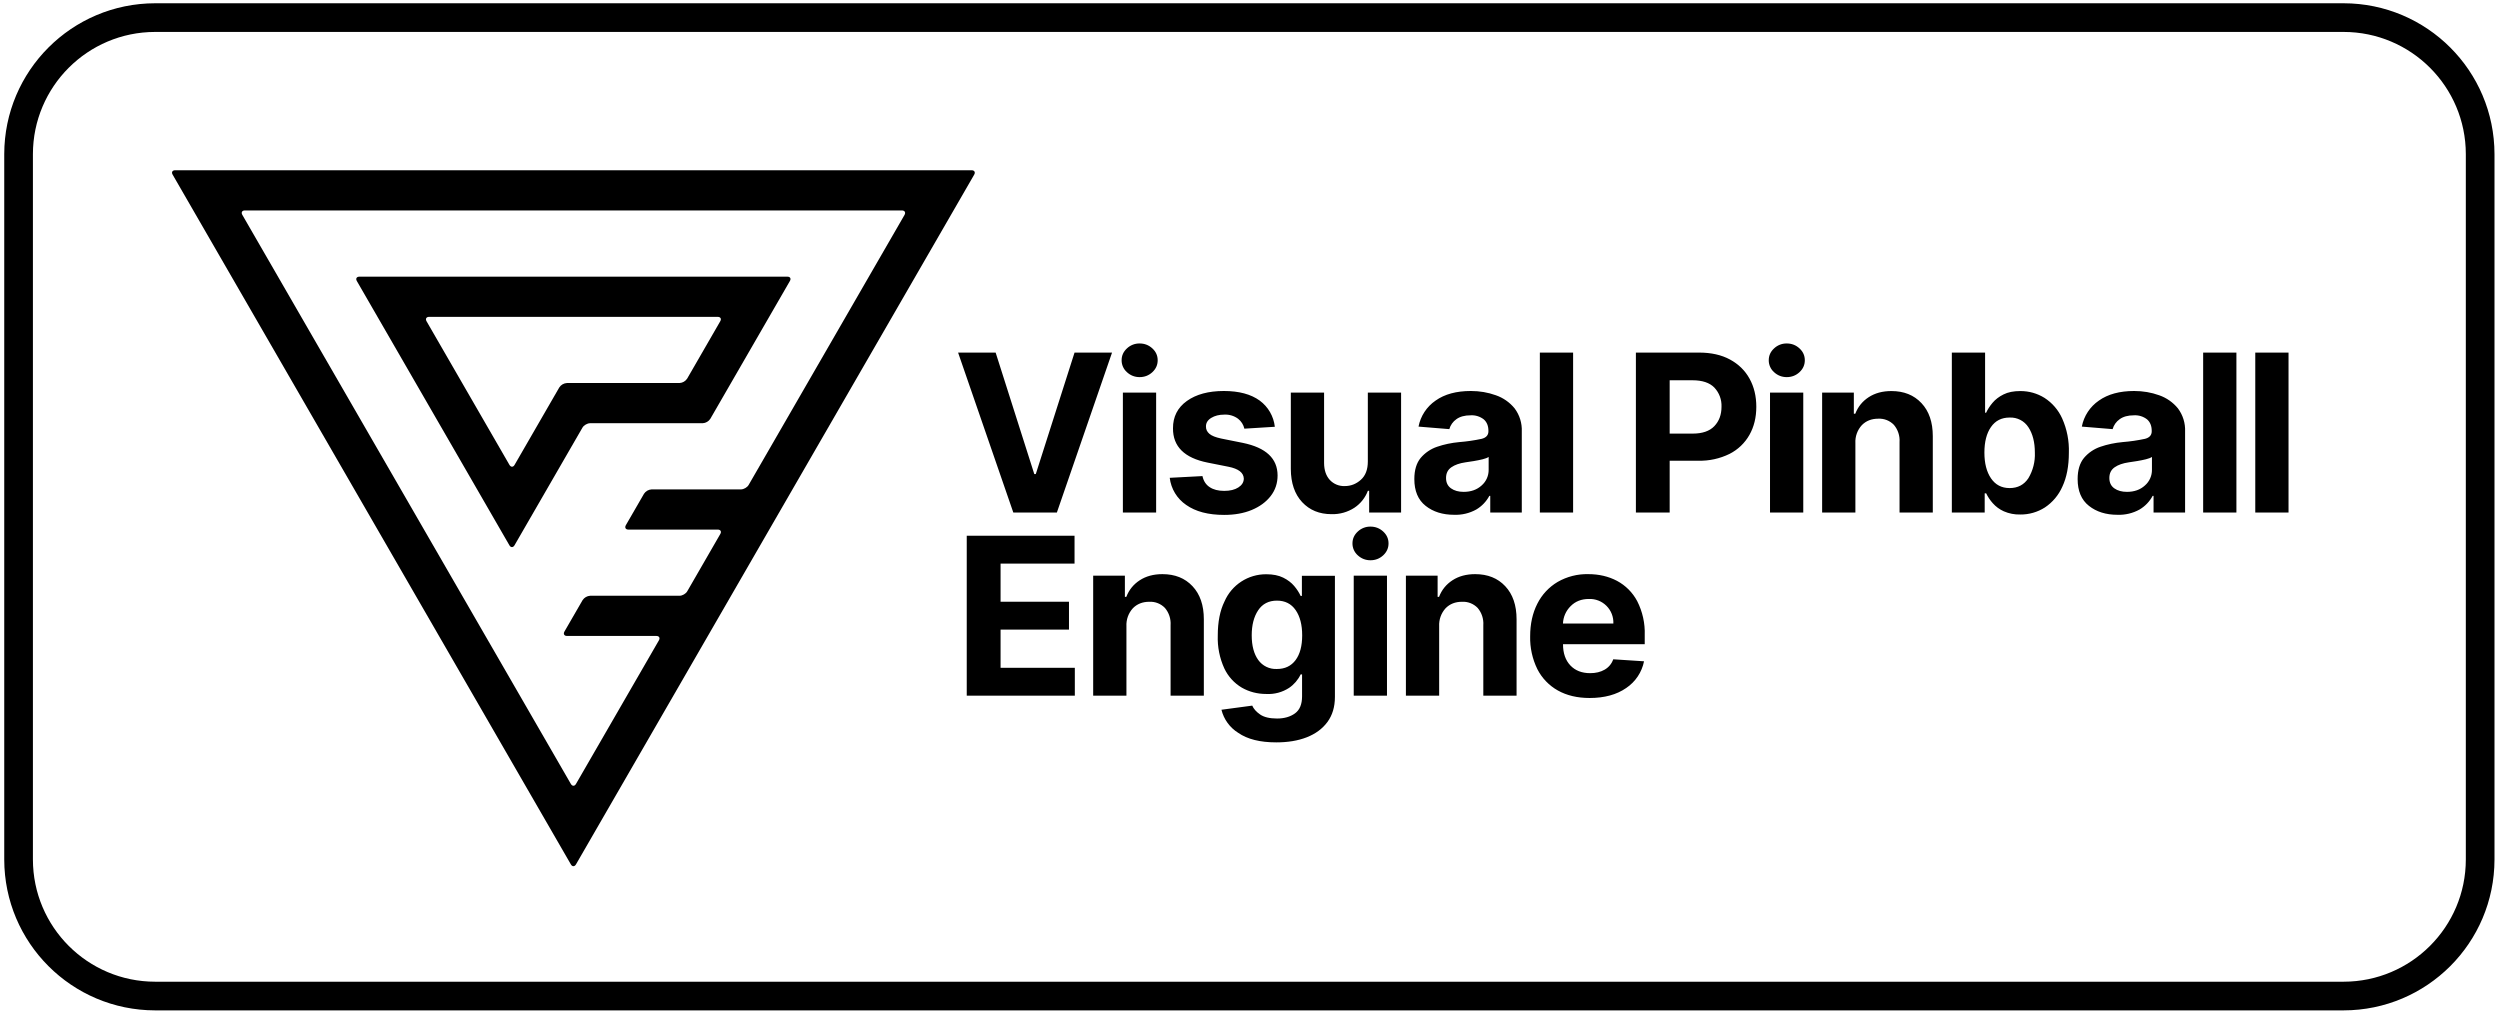
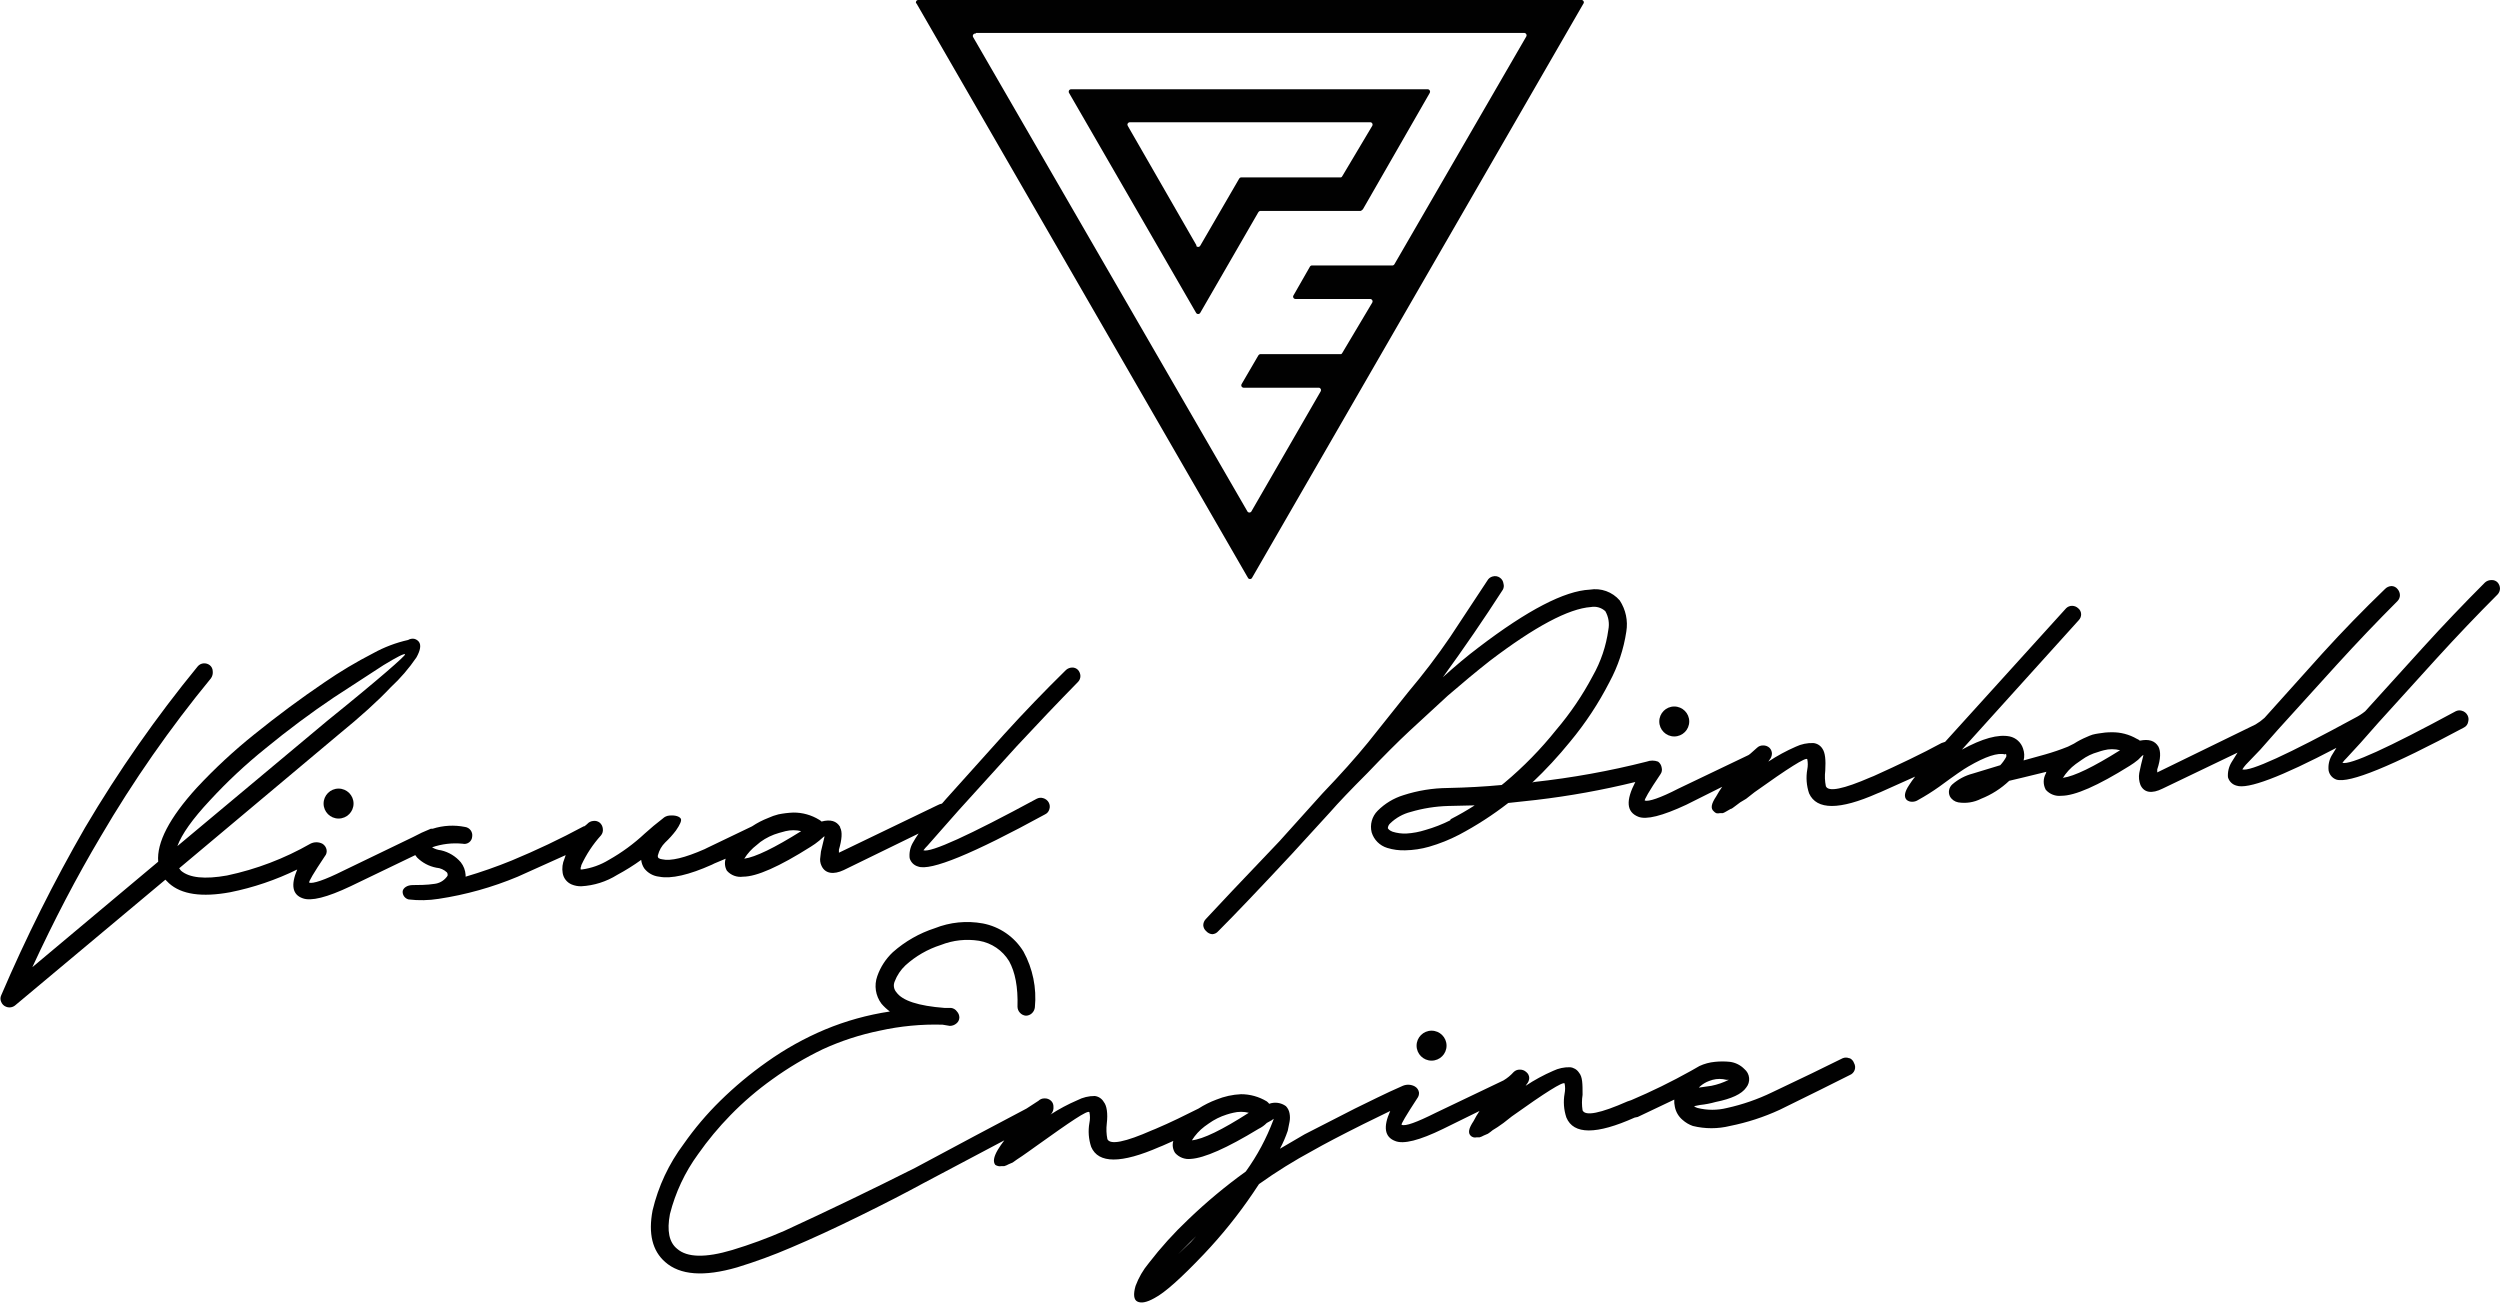
- <svg xmlns="http://www.w3.org/2000/svg" width="436" height="177">
-   <path d="M173.64 61.49l6.74 21.19h.26l6.76-21.19h6.54l-9.62 27.89h-7.6l-9.63-27.89h6.55zM198.75 65.77c-.85 0-1.59-.29-2.21-.86a2.75 2.75 0 01-.93-2.08c0-.81.31-1.5.93-2.07a3.15 3.15 0 012.21-.86c.86 0 1.6.29 2.22.86.62.57.93 1.26.93 2.07 0 .81-.31 1.5-.93 2.08-.62.57-1.36.86-2.22.86zm-2.92 23.62V68.47h5.8v20.92h-5.8zM222.33 74.43l-5.31.33a3.05 3.05 0 00-1.1-1.73 3.7 3.7 0 00-2.4-.72c-.9 0-1.66.19-2.28.57-.62.38-.93.88-.92 1.5-.01.5.19.92.59 1.27.4.35 1.09.62 2.06.83l3.79.76c4.02.83 6.04 2.71 6.05 5.67 0 1.37-.4 2.57-1.21 3.61s-1.91 1.84-3.3 2.42c-1.4.58-3 .86-4.81.86-2.77 0-4.98-.58-6.62-1.74a6.67 6.67 0 01-2.87-4.73l5.71-.3c.18.85.6 1.5 1.26 1.93.66.44 1.5.65 2.54.65 1.02 0 1.84-.2 2.46-.6s.94-.91.95-1.53c-.03-1.04-.92-1.73-2.68-2.08l-3.62-.72c-4.05-.81-6.07-2.8-6.05-5.98-.01-2.02.8-3.61 2.42-4.77s3.77-1.74 6.45-1.74c2.64 0 4.72.56 6.25 1.67a6.56 6.56 0 012.64 4.57zM238.55 80.48V68.47h5.8v20.92h-5.57v-3.8h-.22a6.16 6.16 0 01-2.35 2.96 6.97 6.97 0 01-4 1.12c-2.11 0-3.81-.7-5.12-2.1-1.3-1.4-1.96-3.33-1.97-5.77V68.47h5.8v12.29c.01 1.24.34 2.21.99 2.93a3.37 3.37 0 002.63 1.08c1.04 0 1.97-.36 2.79-1.09s1.22-1.8 1.22-3.2zM253.6 89.78c-2 0-3.66-.52-4.97-1.56-1.32-1.04-1.97-2.6-1.97-4.67 0-1.56.37-2.79 1.1-3.68a6.45 6.45 0 012.89-1.96c1.19-.41 2.48-.68 3.86-.81a29.3 29.3 0 003.9-.57c.78-.2 1.17-.64 1.17-1.31v-.08c0-.86-.27-1.53-.81-2a3.4 3.4 0 00-2.29-.71c-1.04 0-1.88.23-2.49.68a3.17 3.17 0 00-1.23 1.73l-5.37-.44a7.15 7.15 0 012.98-4.54c1.58-1.12 3.63-1.67 6.14-1.67 1.55 0 3 .25 4.36.74a7.34 7.34 0 013.28 2.29 6.3 6.3 0 011.25 4.05v14.11h-5.5v-2.9h-.16a6.11 6.11 0 01-2.28 2.38 7.38 7.38 0 01-3.86.92zm1.66-4c1.27 0 2.32-.37 3.13-1.11a3.57 3.57 0 001.23-2.76v-2.22c-.23.16-.58.29-1.06.41s-.99.22-1.53.31l-1.45.22c-1.02.15-1.84.43-2.46.86s-.93 1.05-.93 1.87c0 .8.29 1.4.87 1.81.58.41 1.31.61 2.2.61zM274.35 61.49v27.89h-5.8V61.49h5.8zM285.3 89.39v-27.9h11c2.12 0 3.92.4 5.41 1.21s2.63 1.92 3.41 3.34c.79 1.42 1.18 3.06 1.18 4.91s-.4 3.49-1.2 4.9a8.28 8.28 0 01-3.47 3.31 11.7 11.7 0 01-5.48 1.19h-4.96v9.04h-5.89zm5.9-13.77h4c1.69 0 2.95-.43 3.78-1.3s1.25-1.99 1.25-3.37a4.6 4.6 0 00-1.25-3.36c-.83-.85-2.1-1.27-3.81-1.27h-3.98v9.3zM311.61 65.77c-.85 0-1.59-.29-2.21-.86a2.75 2.75 0 01-.93-2.08c0-.81.31-1.5.93-2.07a3.15 3.15 0 012.21-.86c.86 0 1.6.29 2.22.86.62.57.93 1.26.93 2.07 0 .81-.31 1.5-.93 2.08-.62.57-1.36.86-2.22.86zm-2.92 23.62V68.47h5.8v20.92h-5.8zM323.58 77.29v12.09h-5.8V68.47h5.53v3.69h.25c.47-1.22 1.25-2.18 2.34-2.89s2.4-1.07 3.96-1.07c2.18 0 3.93.7 5.24 2.1 1.32 1.4 1.98 3.33 1.98 5.77v13.32h-5.8V77.1a4.22 4.22 0 00-.98-3 3.54 3.54 0 00-2.74-1.08c-1.17 0-2.12.38-2.85 1.12a4.3 4.3 0 00-1.13 3.15zM340.4 89.39v-27.9h5.8v10.49h.18c.26-.57.63-1.15 1.12-1.73s1.12-1.07 1.91-1.46c.79-.4 1.77-.59 2.93-.59 1.53 0 2.94.4 4.22 1.19a8.34 8.34 0 013.08 3.58 13.57 13.57 0 011.17 5.99c0 2.33-.38 4.3-1.13 5.9a8.44 8.44 0 01-3.05 3.64 7.8 7.8 0 01-4.3 1.23 6.7 6.7 0 01-2.87-.56 5.64 5.64 0 01-1.92-1.41 7.28 7.28 0 01-1.15-1.72h-.26v3.35h-5.73zm5.68-10.46c0 1.86.38 3.36 1.15 4.49s1.85 1.7 3.25 1.7c1.42 0 2.51-.57 3.27-1.72a8.04 8.04 0 001.13-4.46c0-1.82-.38-3.29-1.12-4.42a3.7 3.7 0 00-3.28-1.7c-1.41 0-2.49.55-3.26 1.66-.76 1.09-1.14 2.58-1.14 4.45zM369.28 89.78c-2 0-3.66-.52-4.97-1.56-1.32-1.04-1.97-2.6-1.97-4.67 0-1.56.37-2.79 1.1-3.68a6.45 6.45 0 012.89-1.96c1.19-.41 2.48-.68 3.86-.81a29.3 29.3 0 003.9-.57c.78-.2 1.17-.64 1.17-1.31v-.08c0-.86-.27-1.53-.81-2a3.4 3.4 0 00-2.29-.71c-1.04 0-1.88.23-2.49.68a3.17 3.17 0 00-1.23 1.73l-5.37-.44a7.15 7.15 0 012.98-4.54c1.58-1.12 3.63-1.67 6.14-1.67 1.55 0 3 .25 4.36.74a7.34 7.34 0 013.28 2.29 6.3 6.3 0 011.25 4.05v14.11h-5.5v-2.9h-.16a6.11 6.11 0 01-2.28 2.38 7.4 7.4 0 01-3.86.92zm1.66-4c1.27 0 2.32-.37 3.13-1.11a3.57 3.57 0 001.23-2.76v-2.22c-.23.16-.58.29-1.06.41s-.99.22-1.53.31l-1.45.22c-1.02.15-1.84.43-2.46.86s-.93 1.05-.93 1.87c0 .8.29 1.4.87 1.81.58.41 1.31.61 2.2.61zM390.03 61.49v27.89h-5.8V61.49h5.8zM399.12 61.49v27.89h-5.8V61.49h5.8zM168.6 121.33v-27.9h18.8v4.86h-12.9v6.65h11.93v4.86H174.5v6.66h12.95v4.86H168.6zM196.45 109.23v12.09h-5.8V100.4h5.53v3.69h.25c.47-1.22 1.25-2.18 2.34-2.89s2.4-1.07 3.96-1.07c2.18 0 3.93.7 5.24 2.1 1.32 1.4 1.98 3.33 1.98 5.77v13.32h-5.8v-12.29a4.22 4.22 0 00-.98-3 3.54 3.54 0 00-2.74-1.08c-1.17 0-2.12.38-2.85 1.12a4.34 4.34 0 00-1.13 3.16zM222.58 129.47c-2.82 0-5.03-.55-6.63-1.66a6.61 6.61 0 01-2.93-4.03l5.37-.72c.24.56.7 1.08 1.38 1.55.68.47 1.67.7 2.95.7 1.26 0 2.3-.3 3.13-.9.82-.6 1.23-1.58 1.23-2.96v-3.83h-.25a5.88 5.88 0 01-2.02 2.35 6.6 6.6 0 01-3.95 1.06c-1.57 0-3-.37-4.28-1.1a7.72 7.72 0 01-3.06-3.36 12.7 12.7 0 01-1.14-5.73c0-2.38.39-4.36 1.17-5.94a7.88 7.88 0 017.3-4.75c1.17 0 2.15.2 2.94.59.79.39 1.43.88 1.92 1.46s.86 1.16 1.12 1.73h.22v-3.51h5.76v21.13c0 1.73-.44 3.19-1.31 4.37s-2.08 2.07-3.62 2.67-3.31.88-5.3.88zm.12-12.8c1.4 0 2.48-.52 3.25-1.55.77-1.04 1.15-2.47 1.15-4.32 0-1.83-.38-3.3-1.14-4.4s-1.85-1.65-3.26-1.65c-1.43 0-2.53.56-3.28 1.69s-1.12 2.58-1.12 4.36c0 1.81.38 3.24 1.13 4.29a3.77 3.77 0 003.27 1.58zM239.01 97.71c-.85 0-1.59-.29-2.21-.86a2.75 2.75 0 01-.93-2.08c0-.81.31-1.5.93-2.07a3.15 3.15 0 012.21-.86c.86 0 1.6.29 2.22.86.62.57.93 1.26.93 2.07 0 .81-.31 1.5-.93 2.08-.62.57-1.36.86-2.22.86zm-2.92 23.62V100.4h5.8v20.92h-5.8zM250.99 109.23v12.09h-5.8V100.4h5.53v3.69h.25c.47-1.22 1.25-2.18 2.34-2.89s2.4-1.07 3.96-1.07c2.18 0 3.93.7 5.24 2.1 1.32 1.4 1.98 3.33 1.98 5.77v13.32h-5.8v-12.29a4.22 4.22 0 00-.98-3 3.54 3.54 0 00-2.74-1.08c-1.17 0-2.12.38-2.85 1.12a4.34 4.34 0 00-1.13 3.16zM277.23 121.73c-2.14 0-3.99-.44-5.54-1.31a8.88 8.88 0 01-3.58-3.73 12.36 12.36 0 01-1.25-5.73c0-2.15.42-4.04 1.25-5.67a9.22 9.22 0 013.54-3.8 10.24 10.24 0 015.36-1.36c1.84 0 3.51.39 4.99 1.17a8.54 8.54 0 013.53 3.54 12.14 12.14 0 011.31 5.92v1.59h-14.25v.01c0 1.56.43 2.79 1.28 3.69.85.9 2.01 1.35 3.46 1.35.97 0 1.81-.2 2.52-.61a3.33 3.33 0 001.5-1.81l5.37.35a7.34 7.34 0 01-3.11 4.66c-1.67 1.16-3.8 1.74-6.38 1.74zm-4.65-12.98h8.79a4.11 4.11 0 00-4.28-4.29c-1.29 0-2.35.42-3.17 1.25a4.5 4.5 0 00-1.34 3.04z" />
-   <g>
-     <path d="M408.73 176.21H27.05A26.34 26.34 0 01.74 149.9V26.88A26.34 26.34 0 0127.05.57h381.68a26.34 26.34 0 0126.31 26.31V149.9a26.34 26.34 0 01-26.31 26.31zM27.05 5.57A21.33 21.33 0 005.74 26.88V149.9a21.33 21.33 0 0021.31 21.31h381.68a21.33 21.33 0 0021.31-21.31V26.88a21.33 21.33 0 00-21.31-21.31H27.05z" />
-   </g>
-   <g>
-     <path d="M169.45 29.69H30.55c-.49 0-.69.35-.44.77l69.45 120.29c.24.42.64.42.89 0L169.9 30.46c.24-.42.04-.77-.45-.77zm-11.7 7.79l-27.19 47.1c-.24.42-.85.77-1.33.77h-15.59a1.7 1.7 0 00-1.33.77l-3.16 5.47c-.24.42-.04.77.44.77h15.59c.49 0 .69.35.44.77l-5.77 10c-.24.42-.85.77-1.33.77h-15.59a1.7 1.7 0 00-1.33.77l-3.16 5.47c-.24.42-.04.77.44.77h15.59c.49 0 .69.35.44.77l-14.46 25.04c-.24.42-.64.42-.89 0l-57.3-99.25c-.24-.42-.04-.77.44-.77h114.6c.49.01.69.35.45.78z" />
-     <path d="M137.32 48.25H62.68c-.49 0-.69.35-.44.77l26.6 46.08c.24.42.64.42.89 0l11.85-20.52c.24-.42.85-.77 1.33-.77h19.64a1.7 1.7 0 001.33-.77l13.87-24.02c.26-.43.06-.77-.43-.77zm-11.71 7.78l-5.77 10a1.7 1.7 0 01-1.33.77H98.87a1.7 1.7 0 00-1.33.77l-7.8 13.51c-.24.42-.64.42-.89 0L74.39 56.03c-.24-.42-.04-.77.44-.77h50.34c.49 0 .69.35.44.77z" />
-   </g>
+ <svg xmlns="http://www.w3.org/2000/svg" id="Layer_1" data-name="Layer 1" viewBox="0 0 417.2 217.3">
+   <defs>
+     <style>.cls-1{fill:#010101}</style>
+   </defs>
+   <path class="cls-1" d="M162.3 13l55.4 96a.4.4 0 00.6 0l55.4-96a.4.4 0 00-.3-.5H162.6a.4.4 0 00-.3.6zm10 5h91.4a.4.4 0 01.4.6l-22 38a.4.4 0 01-.4.2h-13.3a.4.4 0 00-.4.2l-2.8 4.9a.4.4 0 00.4.5H238a.4.4 0 01.4.6l-5 8.4a.4.4 0 01-.2.2h-13.5a.4.4 0 00-.3.2l-2.8 4.8a.4.4 0 00.3.6h12.6a.4.4 0 01.3.6l-11.6 20.1a.4.4 0 01-.6 0l-45.8-79.2a.4.4 0 01.4-.6z" transform="translate(-9.4 -12.5)" />
+   <path class="cls-1" d="M236.8 47.5L248 28a.4.4 0 00-.3-.6h-59.6a.4.4 0 00-.3.6L209 64.7a.4.4 0 00.7 0l9.7-16.8a.4.4 0 01.3-.2h16.7a.3.3 0 00.3-.2zm-27.7 6l-11.5-20a.4.4 0 01.3-.6H238a.4.4 0 01.4.6l-5 8.4a.4.4 0 01-.2.2h-16.7a.4.4 0 00-.3.2l-6.5 11.2a.4.4 0 01-.7 0zM344.1 138.3l.1.1a.9.9 0 010 .4 6.5 6.5 0 01-1 1.4l-4.6 1.4a8.4 8.4 0 00-3.4 1.8 1.7 1.7 0 00-.4 2 2 2 0 001.4 1 6.2 6.2 0 003.8-.6 14.6 14.6 0 004.7-3l2.1-.5 4.1-1-.1.3a2.8 2.8 0 000 2.7 3 3 0 002.6 1q3.4 0 11.4-5a12.2 12.2 0 001.4-1l.7-.7.2-.1-.4 1.6-.3 1.4a3.8 3.8 0 00.2 2c.6 1.3 1.9 1.5 3.7.6l12.5-6-1 1.6a4.2 4.2 0 00-.6 2.5 2 2 0 001.4 1.4q2.8 1 16.7-6.3l-.8 1.3a4.1 4.1 0 00-.5 2.5 2 2 0 001.3 1.5q3.2 1 21.3-8.7a1.3 1.3 0 00.7-1 1.4 1.4 0 00-.1-1 1.5 1.5 0 00-1-.8 1.4 1.4 0 00-1 .1q-17 9.2-18.9 8.6a5.8 5.8 0 01.7-.8l2.3-2.5 3-3.4 9.7-10.7q5.1-5.6 10.2-10.7a1.5 1.5 0 00.4-1 1.6 1.6 0 00-.4-1 1.3 1.3 0 00-1-.4 1.6 1.6 0 00-1.1.4q-5.3 5.3-10.3 10.8l-9.7 10.7a9.5 9.5 0 01-1.7 1.1q-16.9 9.2-18.8 8.6a5.8 5.8 0 01.6-.8l2.4-2.5 3-3.4 9.7-10.7q5.1-5.6 10.2-10.7a1.4 1.4 0 00.4-1 1.6 1.6 0 00-.4-1 1.3 1.3 0 00-1-.5 1.6 1.6 0 00-1.1.5Q402 116 397 121.5l-9.7 10.8a9 9 0 01-1.5 1.1l-16.4 8v-.5c.6-1.8.6-3 .2-3.8-.6-1-1.6-1.3-3.1-1a1.6 1.6 0 00-.5-.3 8.1 8.1 0 00-4.2-1.1 12.2 12.2 0 00-2.2.2 8.7 8.7 0 00-1 .2 9 9 0 00-1 .4 13.8 13.8 0 00-2.1 1.1l-1 .5a37.7 37.7 0 01-3.8 1.3l-3.6 1a3.4 3.4 0 00-.1-2 3 3 0 00-2.2-2q-2.9-.6-8 2.2l19.5-21.6a1.4 1.4 0 00.4-1 1.3 1.3 0 00-.5-1 1.5 1.5 0 00-1-.4 1.4 1.4 0 00-1 .4L334 136.3a4.5 4.5 0 00-.6.2c-3.3 1.8-7.1 3.6-11.3 5.5l-.5.2q-6.9 3-7.5 1.5a8.1 8.1 0 01-.1-2.6c.1-1.8 0-3-.5-3.7a2 2 0 00-1.5-.9 6.3 6.3 0 00-2.9.6 30.1 30.1 0 00-4.6 2.5l.2-.3a1.7 1.7 0 00.4-1 1.4 1.4 0 00-.4-1 1.5 1.5 0 00-1.1-.4 1.4 1.4 0 00-1 .4l-.9.8a3.5 3.5 0 01-.5.4l-11.7 5.6c-3.1 1.6-5 2.2-5.6 2-.2 0 .7-1.6 2.6-4.4a1.3 1.3 0 00.2-1.1 1.5 1.5 0 00-.6-1 2.7 2.7 0 00-1.9 0 136.8 136.8 0 01-18.8 3.4l-.3.1a70.9 70.9 0 006.3-6.8 54.3 54.3 0 006.6-10 25.7 25.7 0 002.8-8.4 7.3 7.3 0 00-1.1-5.2 5.4 5.4 0 00-5-1.8q-6.3.3-18.5 9.6c-2 1.5-4 3.2-6 5q5.3-7.3 10-14.6a1.3 1.3 0 00.1-1 1.4 1.4 0 00-.6-1 1.4 1.4 0 00-1.2-.2 1.4 1.4 0 00-.9.7l-6.2 9.4q-3.2 4.7-7 9.2l-6.7 8.4q-3.1 3.8-7.6 8.5l-7.2 8-7.8 8.2-4.5 4.8a1.5 1.5 0 00-.4 1 1.4 1.4 0 00.5 1 1.5 1.5 0 001 .5 1.4 1.4 0 001-.5l.1-.1q4-4 12.2-12.8l6.4-7q2-2.3 6.2-6.5 4.1-4.3 7-7t6.4-5.9q3.7-3.2 7-5.8 11.3-8.6 16.9-9a2.8 2.8 0 012.4.7 4.5 4.5 0 01.5 3.1 21.5 21.5 0 01-2.6 7.7 49.8 49.8 0 01-6.1 9 61.7 61.7 0 01-8.6 8.8l-.5.4q-4.2.4-9 .5a24.7 24.7 0 00-7.4 1.2 10.4 10.4 0 00-4.3 2.6 3.8 3.8 0 00-1 3.6 3.9 3.9 0 002.6 2.6 9.1 9.1 0 003 .4 15.5 15.5 0 004-.6 27.3 27.3 0 005-2 56.1 56.1 0 008.2-5.3l4.6-.5a135.3 135.3 0 0016.6-3c-1.6 3.1-1.5 5 .5 5.8q2 .8 8-2l6-3a16.5 16.5 0 00-1 1.6c-.8 1.2-1 2-.4 2.5a1.3 1.3 0 00.4.3 1.2 1.2 0 00.6 0 3.9 3.9 0 00.5 0 3.2 3.2 0 00.6-.3l.7-.4c.2 0 .5-.3.8-.5l.8-.6 1-.6 1.4-1.1c5.6-4 8.6-5.9 8.8-5.5a4.4 4.4 0 010 1.7 8.1 8.1 0 00.3 4q1.9 4.2 11.4 0l.5-.2 5.8-2.6a16 16 0 00-1 1.4c-.8 1.2-.9 2-.4 2.5a1.4 1.4 0 00.9.3 1.8 1.8 0 001-.3 36.8 36.8 0 003.5-2.2q3.8-2.8 4.9-3.4 4.3-2.5 6.1-2m-92.6 11a23.4 23.4 0 01-4.1 1.6 13 13 0 01-3.2.6 6.8 6.8 0 01-2.3-.3c-.5-.2-.7-.4-.8-.6a1.2 1.2 0 01.4-.8 7.6 7.6 0 013.4-1.9 24.5 24.5 0 016.3-1l4.4-.1a48 48 0 01-4 2.3zm102.2-7a8.6 8.6 0 012.2-2.4l1-.7a8.3 8.3 0 012.7-1.3 10.2 10.2 0 011-.3 5.3 5.3 0 012.7 0q-6.7 4.2-9.5 4.6zM318 189.1a1.4 1.4 0 00-1.1 0l-5.1 2.5-6.7 3.2a34 34 0 01-7.5 2.6 10.1 10.1 0 01-4.9 0 1.5 1.5 0 01-.6-.3l1-.2a15.5 15.5 0 002.6-.5q4-.8 5.1-2.4a2.2 2.2 0 00-.3-3.1 4.1 4.1 0 00-2.4-1.2 12 12 0 00-2.5 0 7.8 7.8 0 00-2.6.7l-1.4.8a102.8 102.8 0 01-10 4.9l-.6.2q-6.8 3-7.5 1.5a8.3 8.3 0 010-2.6c0-1.8 0-3-.6-3.7a2 2 0 00-1.5-.9 6.1 6.1 0 00-2.8.6 29.4 29.4 0 00-4.6 2.5l.2-.3a1.6 1.6 0 00.4-1 1.3 1.3 0 00-.5-1 1.5 1.5 0 00-1.1-.4 1.4 1.4 0 00-1 .4 7.2 7.2 0 01-1.7 1.4l-11.3 5.4c-3.2 1.6-5.1 2.3-5.7 2q-.2-.1 2.6-4.4a1.4 1.4 0 00.3-1 1.4 1.4 0 00-.7-1 2.3 2.3 0 00-2-.1c-3 1.3-5.7 2.7-8 3.8l-8.4 4.3-4.1 2.4a19.9 19.9 0 001.3-3l.3-1.5a3.7 3.7 0 000-1.4 2.3 2.3 0 00-.6-1.2 3 3 0 00-2.8-.4 2 2 0 00-.4-.4 8.3 8.3 0 00-4.3-1.2 12.4 12.4 0 00-4.1.9 15.6 15.6 0 00-3 1.5c-2.2 1.1-4.6 2.3-7.2 3.4l-.5.2q-6.8 3-7.5 1.5a8.2 8.2 0 01-.1-2.6c.2-1.7 0-3-.5-3.6a2 2 0 00-1.5-1 6.2 6.2 0 00-2.9.7 30.1 30.1 0 00-4.5 2.4l.2-.2a1.6 1.6 0 00.3-1.1 1.3 1.3 0 00-.4-1 1.5 1.5 0 00-1.1-.4 1.4 1.4 0 00-1 .4l-2 1.3-8.5 4.5-10.1 5.4a687 687 0 01-21.8 10.5 78.2 78.2 0 01-8.7 3.2q-6.7 2-9.2-.2-2-1.6-1.2-5.8a29 29 0 014.7-10 52.3 52.3 0 015.4-6.5 51.5 51.5 0 017-6 55.6 55.6 0 018.4-5 43.8 43.8 0 019.5-3.1 42.6 42.6 0 0110.5-1l1.2.2a1.7 1.7 0 001.1-.4 1.3 1.3 0 00.5-1 1.5 1.5 0 00-.4-1 1.4 1.4 0 00-1-.6H167q-6.5-.5-8-2.6a1.7 1.7 0 01-.3-1.8 7.2 7.2 0 011.8-2.7 16 16 0 015.9-3.4 12.2 12.2 0 016.4-.7 7.3 7.3 0 015 3.4c1 1.8 1.5 4.3 1.4 7.6a1.5 1.5 0 00.4 1 1.5 1.5 0 001 .5 1.5 1.5 0 001-.4 1.6 1.6 0 00.5-1 16.1 16.1 0 00-1.9-9.3 10.2 10.2 0 00-6.8-4.7 14.6 14.6 0 00-8 .8 19.7 19.7 0 00-7 4 10 10 0 00-2.6 4 4.9 4.9 0 00.7 4.6 8.4 8.4 0 001.4 1.3 45.8 45.8 0 00-10.8 3 50.5 50.5 0 00-9.7 5.4 62.1 62.1 0 00-7.8 6.5 51.2 51.2 0 00-6.1 7.2 30 30 0 00-5.2 11.1q-1.1 5.8 2.1 8.6 3.7 3.3 12 .9a87 87 0 009-3.3q5.2-2.2 11.5-5.3t10.5-5.4l10.2-5.4 3.4-1.8a18.6 18.6 0 00-1.1 1.6c-.7 1.2-.8 2-.4 2.5a1.5 1.5 0 00.5.2 1 1 0 00.5 0 4.2 4.2 0 00.5 0 3.2 3.2 0 00.7-.3l.7-.3.7-.5.9-.6 1-.7 1.4-1c5.6-4 8.5-6 8.8-5.6a4.4 4.4 0 010 1.8 8.1 8.1 0 00.3 4q1.8 4.2 11.4 0l.5-.2 1.8-.8a2.4 2.4 0 00.3 2 3 3 0 002.6 1q3.4-.2 11.3-5c.6-.3 1-.6 1.4-1l.9-.5.2-.2a.2.2 0 010 .2 36.7 36.7 0 01-4.6 8.6 88.4 88.4 0 00-9.6 8 62.5 62.5 0 00-6.6 7.3 13 13 0 00-2.2 3.8c-.4 1.4-.3 2.3.3 2.6s1.5.2 2.9-.6q2.5-1.3 8.2-7.3a80 80 0 008.2-10.2l1-1.5a84.9 84.9 0 019-5.6q2.8-1.6 8.4-4.4l4.5-2.2q-1.8 4 .8 5c1.4.6 4.1-.1 8-2l6.1-3a16.5 16.5 0 00-1 1.7c-.8 1.2-1 2-.4 2.5a1.3 1.3 0 00.4.2 1 1 0 00.5 0h.5a3 3 0 00.7-.3l.7-.3a7.9 7.9 0 00.8-.6l.8-.5 1-.7 1.4-1.1q8.4-6 8.8-5.5a4.3 4.3 0 010 1.7 8.1 8.1 0 00.3 4q1.8 4.3 11.4 0l.5-.1 6.1-2.9a4.4 4.4 0 00.1 1.2 3.8 3.8 0 001.3 2.2 5.1 5.1 0 001.7 1 13 13 0 006.2 0 37.3 37.3 0 008.3-2.7l6.7-3.3 5-2.5a1.4 1.4 0 00.7-2 1.4 1.4 0 00-.7-.8zm-109.7 13.7a8.6 8.6 0 012.1-2.3l.7-.5a10.6 10.6 0 013-1.5 11.3 11.3 0 011.1-.3 5.4 5.4 0 012.6 0q-6.7 4.3-9.5 4.6zm-.2 17l-2.1 2 3-3zm86.5-26.9l.6-.2a4.5 4.5 0 012.3 0h.4a11.5 11.5 0 01-2.9 1l-2.1.3.2-.2a4.7 4.7 0 011.5-.9z" transform="translate(-9.4 -12.5)" />
+   <circle class="cls-1" cx="238.9" cy="174.5" r="2.5" />
+   <circle class="cls-1" cx="279.4" cy="120.4" r="2.5" />
+   <circle class="cls-1" cx="56.5" cy="134.1" r="2.5" />
+   <path d="M166.4 151.1l3-3.4 9.7-10.7q5.2-5.6 10.2-10.7a1.4 1.4 0 00.4-1 1.6 1.6 0 00-.4-1 1.3 1.3 0 00-1-.4 1.6 1.6 0 00-1 .4q-5.4 5.3-10.3 10.7l-9.7 10.8-.7.8a2.9 2.9 0 00-.8.3l-16.4 7.9v-.5c.5-1.7.6-3 .2-3.7v-.1c-.6-1-1.6-1.3-3.1-.9a2 2 0 00-.4-.3 8.1 8.1 0 00-4.3-1.2 15.9 15.9 0 00-2.5.3 9.7 9.7 0 00-1.7.6 13.9 13.9 0 00-2.7 1.4l-7.5 3.6-.4.2q-5 2.2-7.1 1.7a1.4 1.4 0 01-.6-.2.5.5 0 01-.1-.5 4.5 4.5 0 011.2-2.1 15.9 15.9 0 001.8-2c.7-1 1-1.7.8-2s-.8-.6-1.9-.5a1.8 1.8 0 00-1.1.5 46 46 0 00-3 2.5 31.2 31.2 0 01-6 4.4 11.6 11.6 0 01-4.5 1.6h-.2a3 3 0 010-.3l.1-.3v-.1a19.8 19.8 0 013.3-5 1.4 1.4 0 00.3-1.1 1.5 1.5 0 00-.5-1 1.4 1.4 0 00-1.1-.3 1.5 1.5 0 00-1 .5 3.3 3.3 0 01-.5.4.4.4 0 01-.1 0 132 132 0 01-12 5.7 81.2 81.2 0 01-7.7 2.7v-.3a3.8 3.8 0 00-.8-2.1 6.1 6.1 0 00-3.3-2 3.7 3.7 0 01-1.5-.5 12 12 0 015.1-.6 1.3 1.3 0 001.6-1.2 1.4 1.4 0 00-1.2-1.6 10.8 10.8 0 00-5.4.3h-.3a27.7 27.7 0 00-3 1.4l-11.6 5.6c-3.2 1.6-5.1 2.2-5.7 2q-.2-.2 2.6-4.4a1.3 1.3 0 00.3-1.1 1.5 1.5 0 00-.7-1 2.2 2.2 0 00-2 0 48.1 48.1 0 01-13.9 5.3q-5.6 1-7.7-.8l-.3-.4L66 135q5.4-4.4 8.6-7.8a29 29 0 004.3-5q1-1.8.4-2.6a1.4 1.4 0 00-.8-.5 1.5 1.5 0 00-1 .2 21.9 21.9 0 00-5.8 2.2 74.7 74.7 0 00-8.2 4.9q-5.9 4-11.6 8.6a90.2 90.2 0 00-9.7 9q-6.8 7.5-6.4 12.3l-21 17.6q5.4-11.7 11.4-21.8a202.6 202.6 0 0118.4-26.4 1.7 1.7 0 00.3-1.2 1.3 1.3 0 00-.5-1 1.5 1.5 0 00-1-.3 1.4 1.4 0 00-1 .5 214.7 214.7 0 00-18.8 26.9 265 265 0 00-14 28 1.3 1.3 0 000 1.1 1.4 1.4 0 00.8.8 1.5 1.5 0 001.5-.2l25.1-21 .6.6q3.1 2.8 10.2 1.5a46 46 0 0011.2-3.8c-1.1 2.6-.8 4.2.9 4.8q2.1.8 8-2l10.8-5.2a3 3 0 00.3.4 6.2 6.2 0 003.2 1.7 2.9 2.9 0 011.8.8.7.7 0 01.1.5 1.1 1.1 0 01-.2.3 3 3 0 01-2 1.1c-1.2.2-2.9.2-3.6.2-1 0-1.6.5-1.7 1a1.3 1.3 0 001 1.4 18.3 18.3 0 005-.1 55.8 55.8 0 0013.2-3.7l8-3.6-.2.6a4.2 4.2 0 00-.3 2.4 2.5 2.5 0 001.5 1.9 4 4 0 001.6.3 12.6 12.6 0 006-1.9 36 36 0 004-2.5 3.2 3.2 0 00.5 1.4 3.6 3.6 0 002.5 1.4c2 .4 5-.3 8.8-2l.4-.2 1.9-.8a2.5 2.5 0 00.2 2 3 3 0 002.7 1q3.4 0 11.3-5a12 12 0 001.4-1l.8-.7c.2 0 .1-.1.1 0l-.6 2.5-.1.9a2.4 2.4 0 00.2 1.5c.6 1.3 2 1.5 3.7.7l12.5-6.1a18.4 18.4 0 00-1 1.6 4.2 4.2 0 00-.5 2.5 2 2 0 001.4 1.4q3.1 1.2 21.2-8.7a1.3 1.3 0 00.7-.8 1.4 1.4 0 00-.1-1.2 1.5 1.5 0 00-.9-.7 1.4 1.4 0 00-1.1.1q-17 9.2-18.9 8.6a7.2 7.2 0 01.7-.8zm-122-5a85.3 85.3 0 019.3-8.7q5.6-4.6 11.4-8.5l8.3-5.4c2.3-1.4 3.5-2 3.6-1.8s-4.2 4-13 11.1l-25 20.9q1.1-3 5.4-7.6zm89.2 9.7a8.6 8.6 0 012.1-2.3l.6-.5a9.8 9.8 0 013.1-1.5l1.1-.3a5.6 5.6 0 012.6 0q-6.7 4.2-9.5 4.6z" transform="translate(-9.4 -12.5)" />
</svg>
